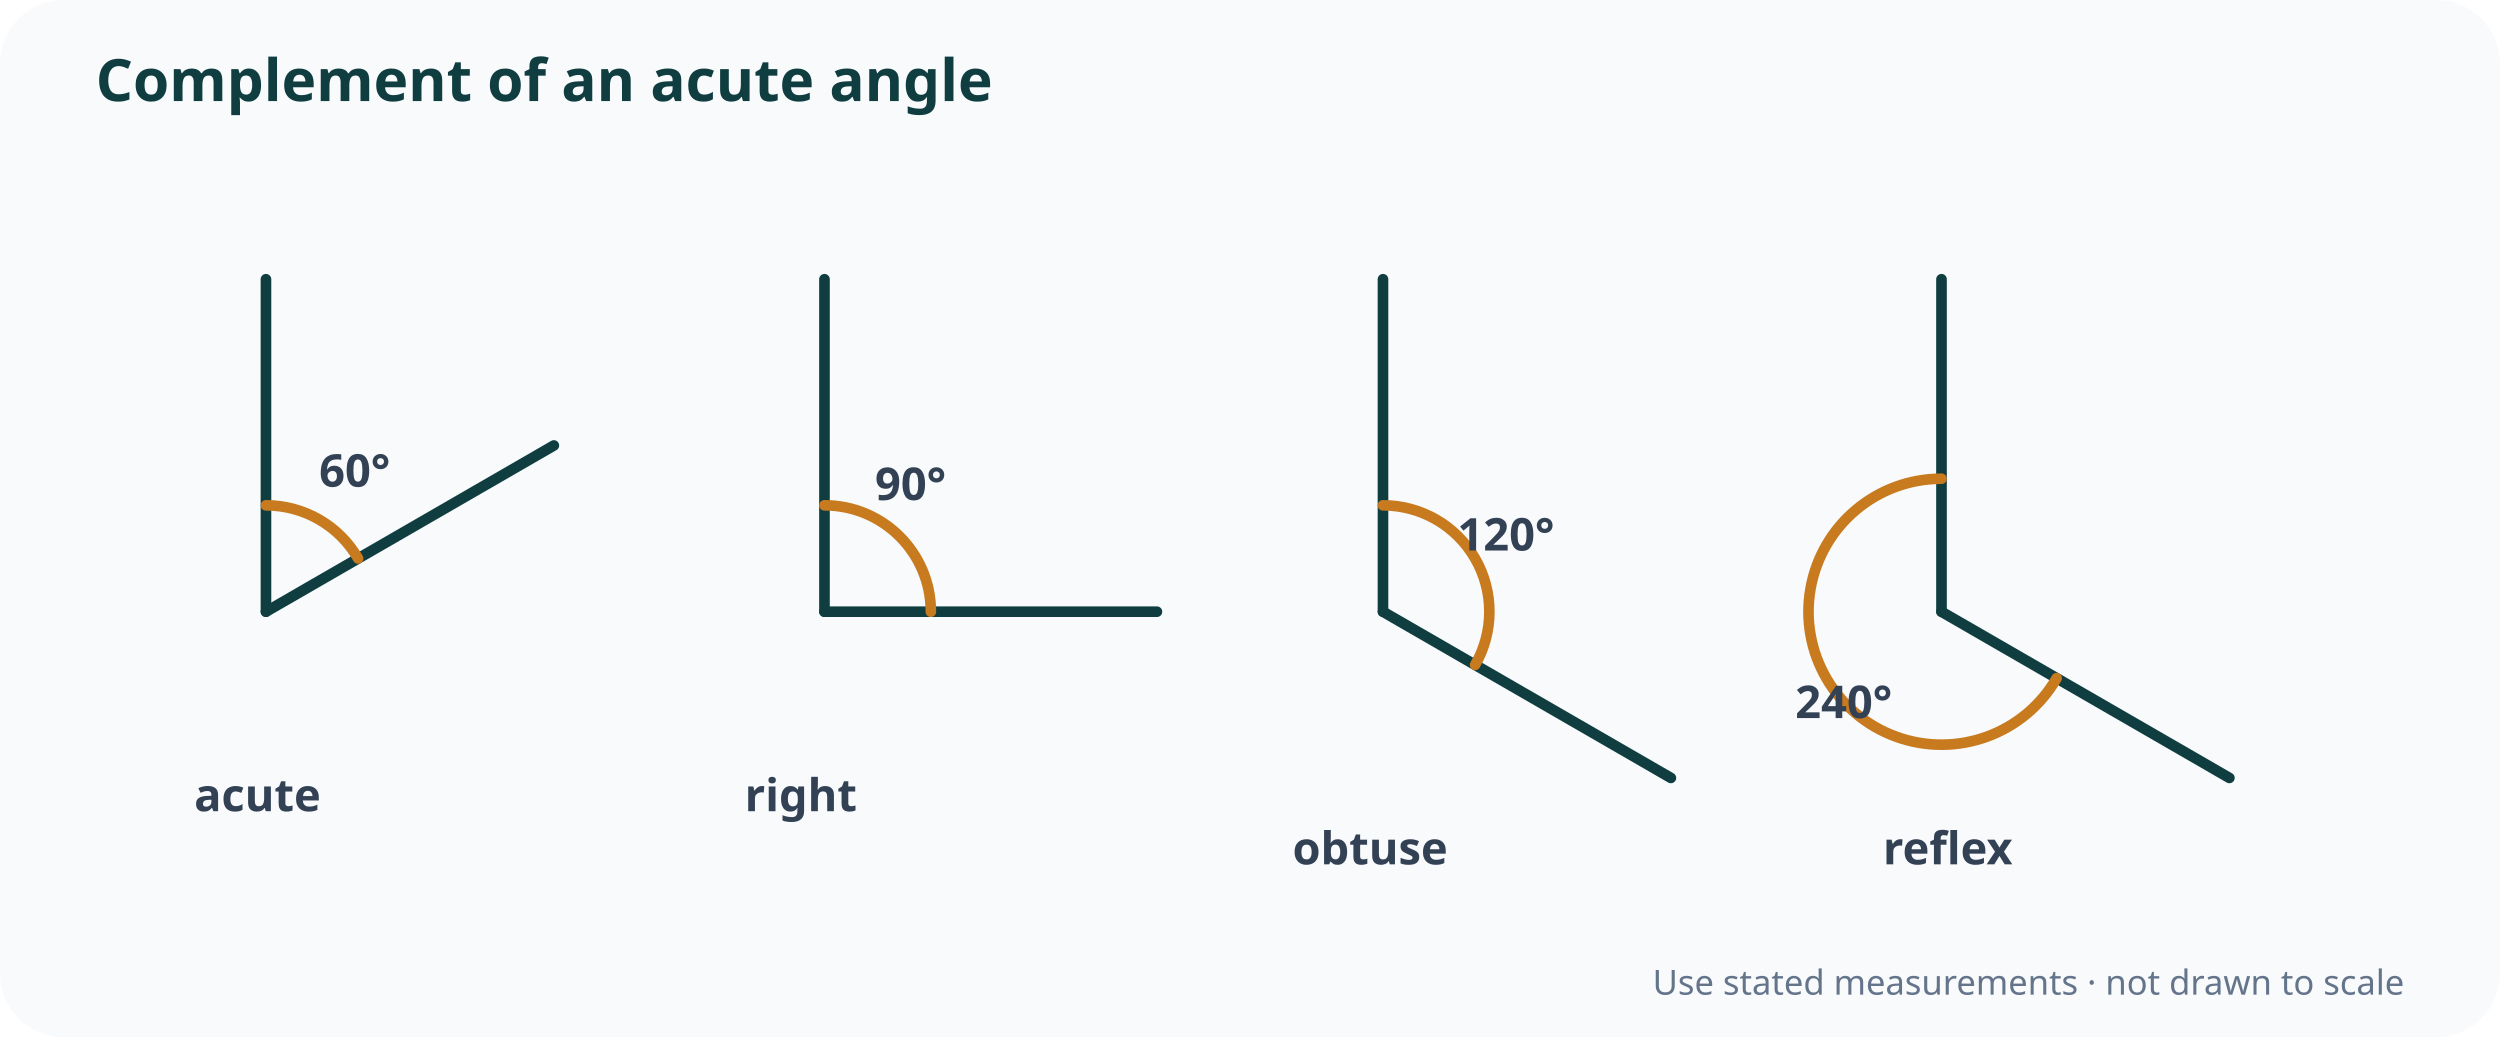
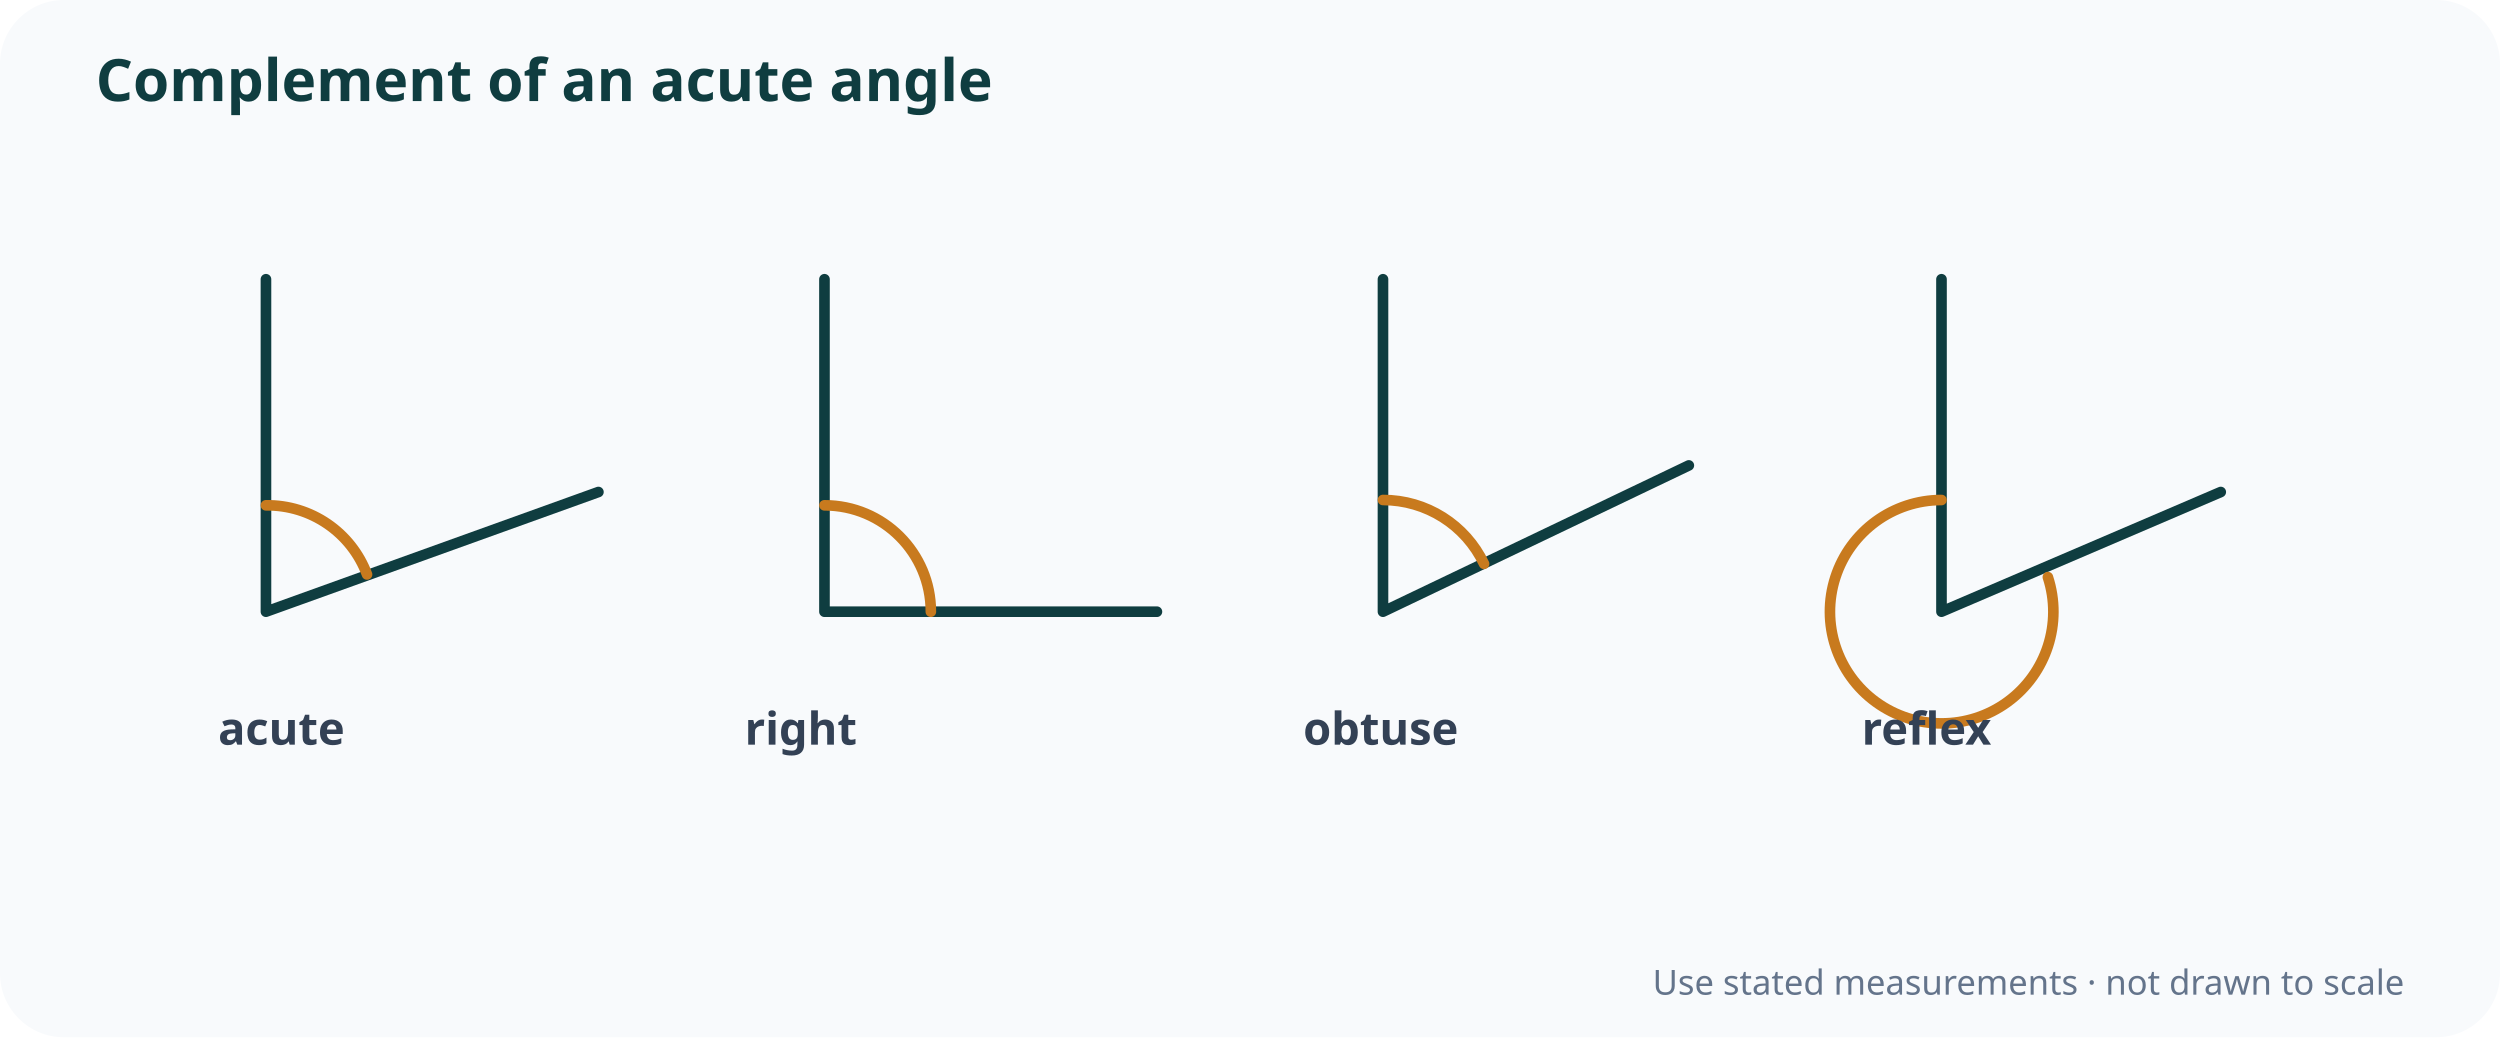
<svg xmlns="http://www.w3.org/2000/svg" viewBox="0 0 940 390" role="img" aria-labelledby="title desc">
  <defs>
    <marker id="arrow" markerWidth="10" markerHeight="10" refX="8" refY="3" orient="auto">
      <path d="M0,0 L0,6 L9,3 z" fill="#0f766e" />
    </marker>
  </defs>
  <rect width="940" height="390" rx="24" fill="#f8fafc" />
  <text x="36" y="38" class="heading">Complement of an acute angle</text>
  <g fill="none" stroke="#0f3d40" stroke-width="4" stroke-linecap="round" stroke-linejoin="round">
-     <g data-angle-kind="acute" data-angle-degrees="60">
-       <line x1="100" y1="230" x2="100" y2="105" />
-       <line x1="100" y1="230" x2="208.25" y2="167.5" />
-       <path class="arc" d="M100 190 A40 40 0 0 1 134.64 210" />
-       <text x="120" y="183" class="degree">60°</text>
-       <text x="73" y="305">acute</text>
-     </g>
-     <g data-angle-kind="right" data-angle-degrees="90">
-       <line x1="310" y1="230" x2="310" y2="105" />
-       <line x1="310" y1="230" x2="435" y2="230" />
-       <path class="arc" d="M310 190 A40 40 0 0 1 350 230" />
-       <text x="329" y="188" class="degree">90°</text>
-       <text x="280" y="305">right</text>
-     </g>
-     <g data-angle-kind="obtuse" data-angle-degrees="120">
-       <line x1="520" y1="230" x2="520" y2="105" />
-       <line x1="520" y1="230" x2="628.25" y2="292.5" />
-       <path class="arc" d="M520 190 A40 40 0 0 1 554.64 250" />
-       <text x="548" y="207" class="degree">120°</text>
-       <text x="486" y="325">obtuse</text>
-     </g>
-     <g data-angle-kind="reflex" data-angle-degrees="240">
-       <line x1="730" y1="230" x2="730" y2="105" />
-       <line x1="730" y1="230" x2="838.25" y2="292.5" />
-       <path class="arc" d="M730 180 A50 50 0 1 0 773.3 255" />
-       <text x="675" y="270" class="degree">240°</text>
-       <text x="708" y="325">reflex</text>
-     </g>
+     <path d="M100 230 L100 105 M100 230 L225 185 M310 230 L310 105 M310 230 L435 230" />
+     <path d="M520 230 L520 105 M520 230 L635 175 M730 230 L730 105 M730 230 L835 185" />
+     <path class="arc" d="M100 190 A40 40 0 0 1 138 216 M310 190 A40 40 0 0 1 350 230 M520 188 A42 42 0 0 1 558 212 M730 188 A42 42 0 1 0 770 217" />
+     <text x="82" y="280">acute</text>
+     <text x="280" y="280">right</text>
+     <text x="490" y="280">obtuse</text>
+     <text x="700" y="280">reflex</text>
  </g>
  <text x="904" y="374" text-anchor="end" class="note">Use stated measurements · not drawn to scale</text>
  <style>.heading{font:700 22px system-ui;fill:#0f3d40} text{font:600 17px system-ui;fill:#334155;stroke:none} .note{font:500 13px system-ui;fill:#64748b} .arc{stroke:#c87a1e} .mark{stroke:#c87a1e} .faint{stroke:#94a3b8;stroke-width:2} .dash{stroke:#c87a1e;stroke-dasharray:8 8} .arrow{stroke:#0f766e;marker-end:url(#arrow)} .grid{stroke:#dbe4e6;stroke-width:1}</style>
</svg>
